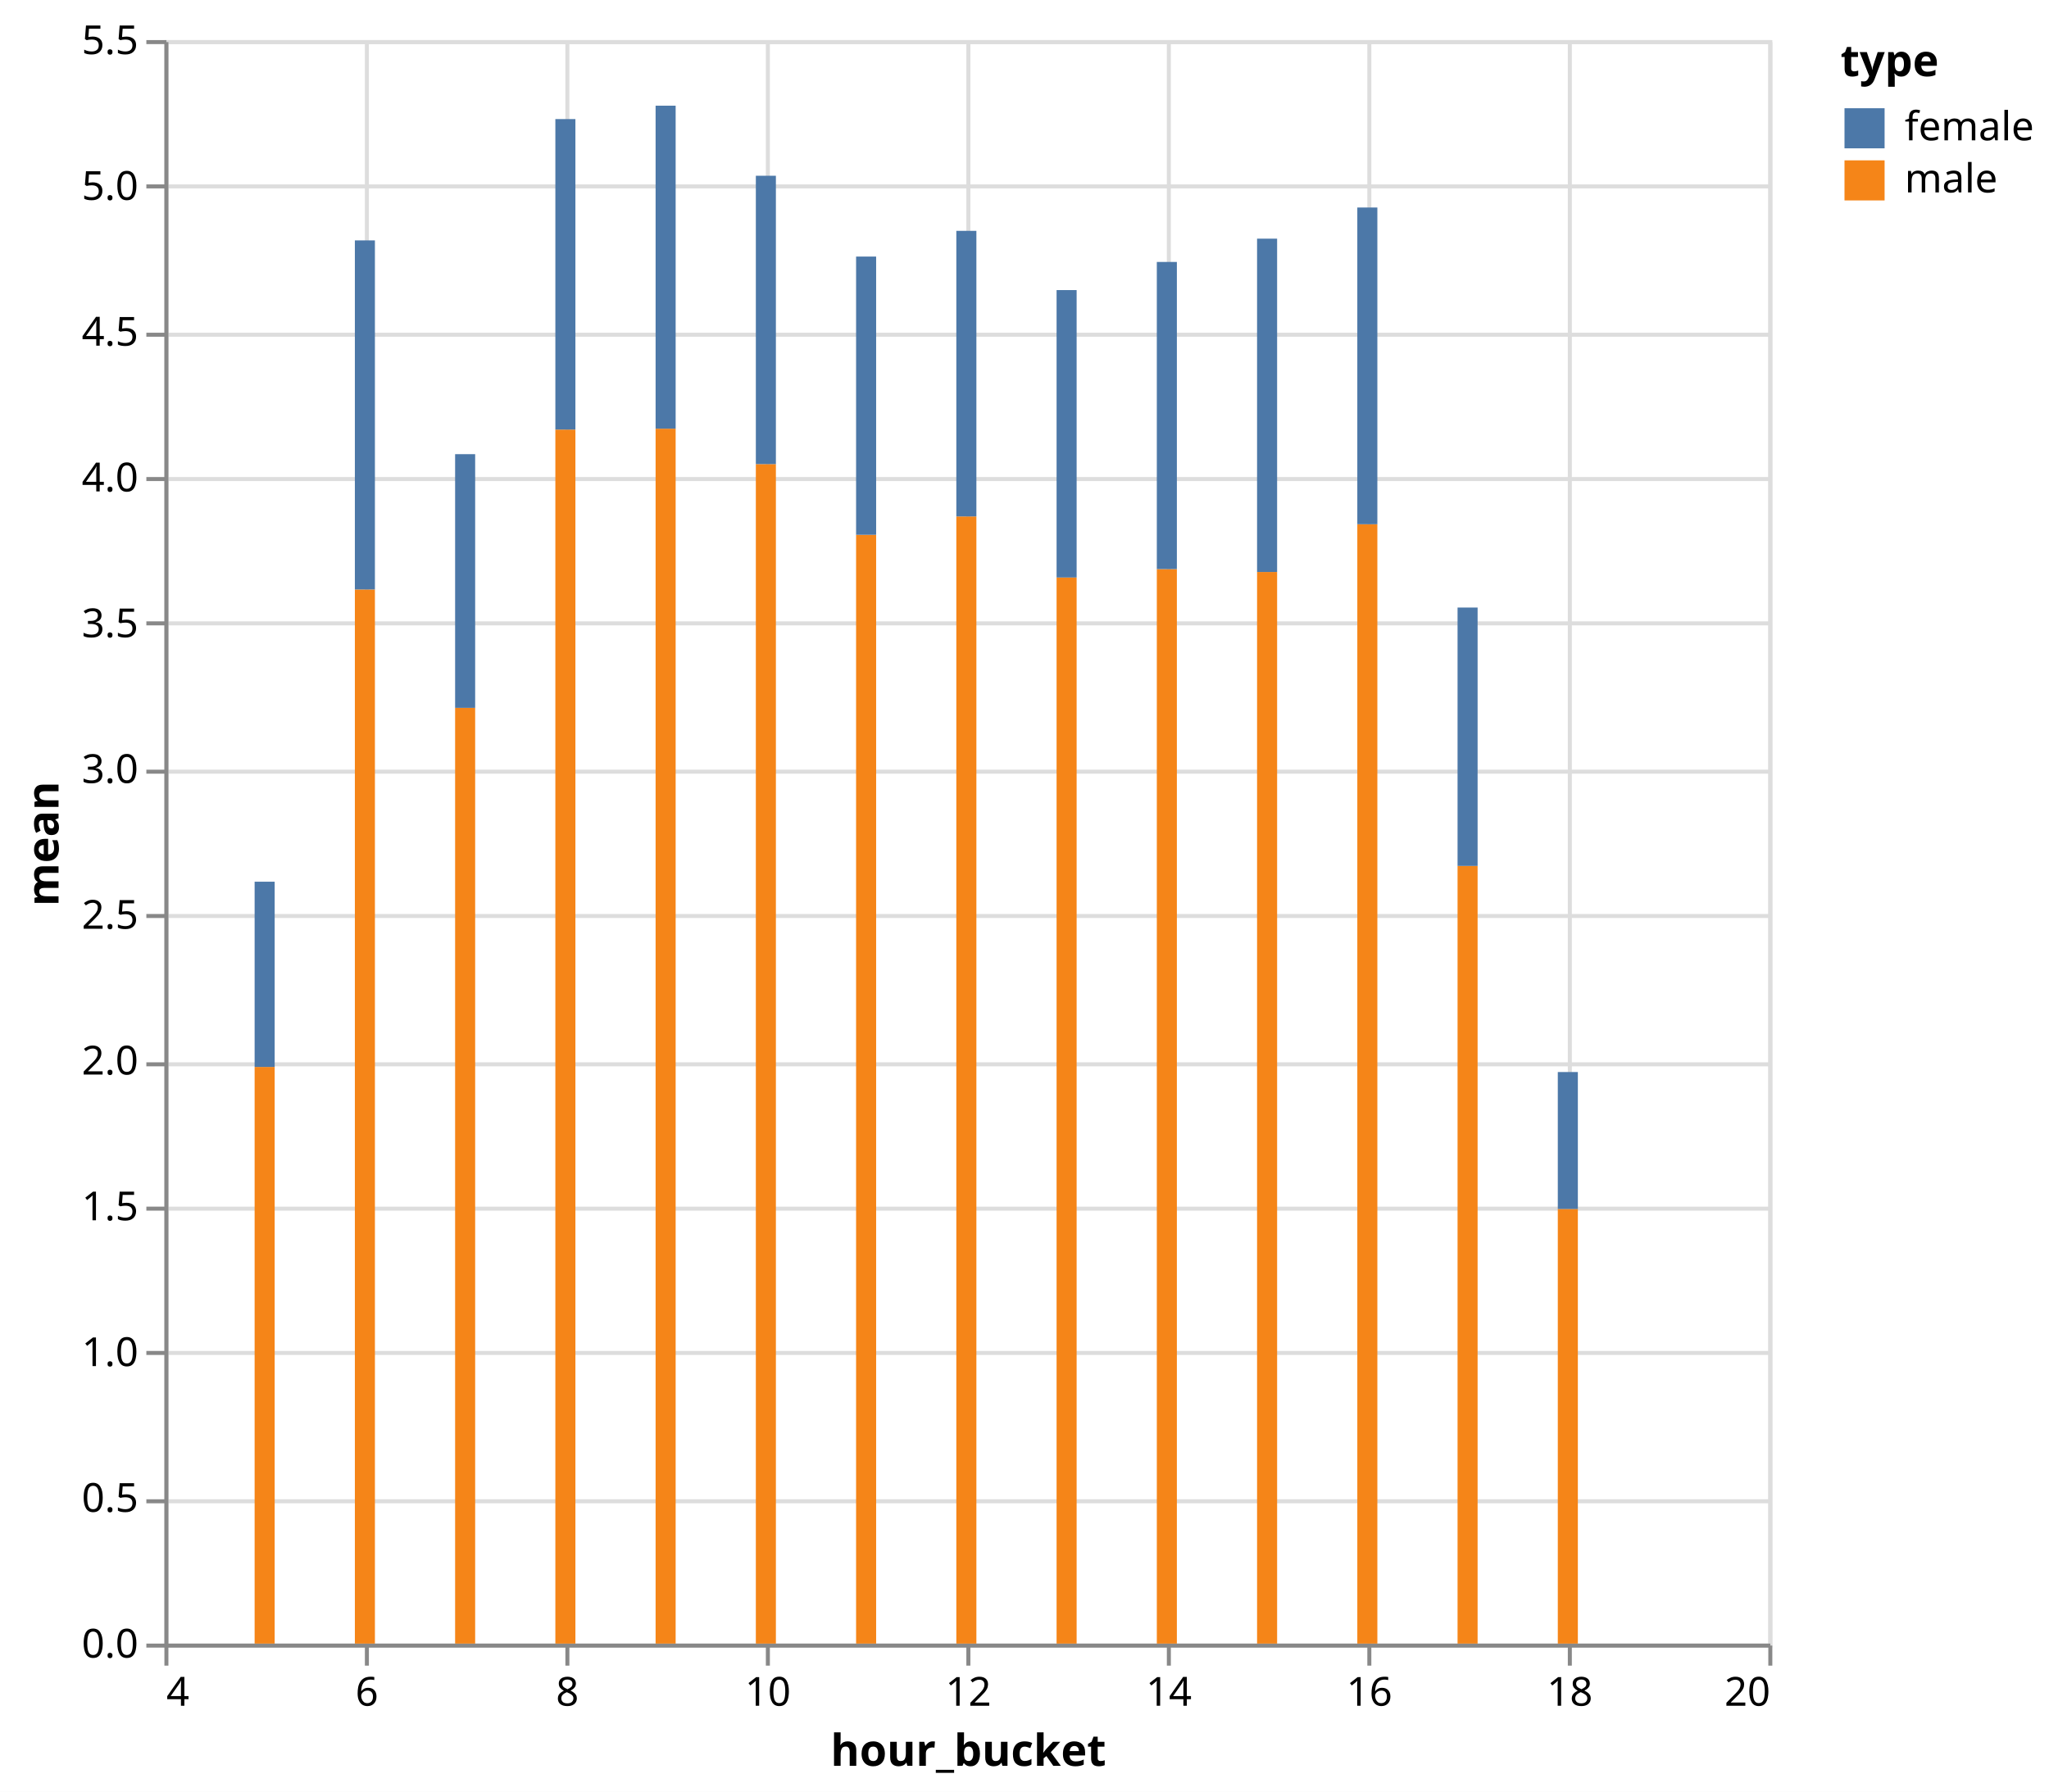
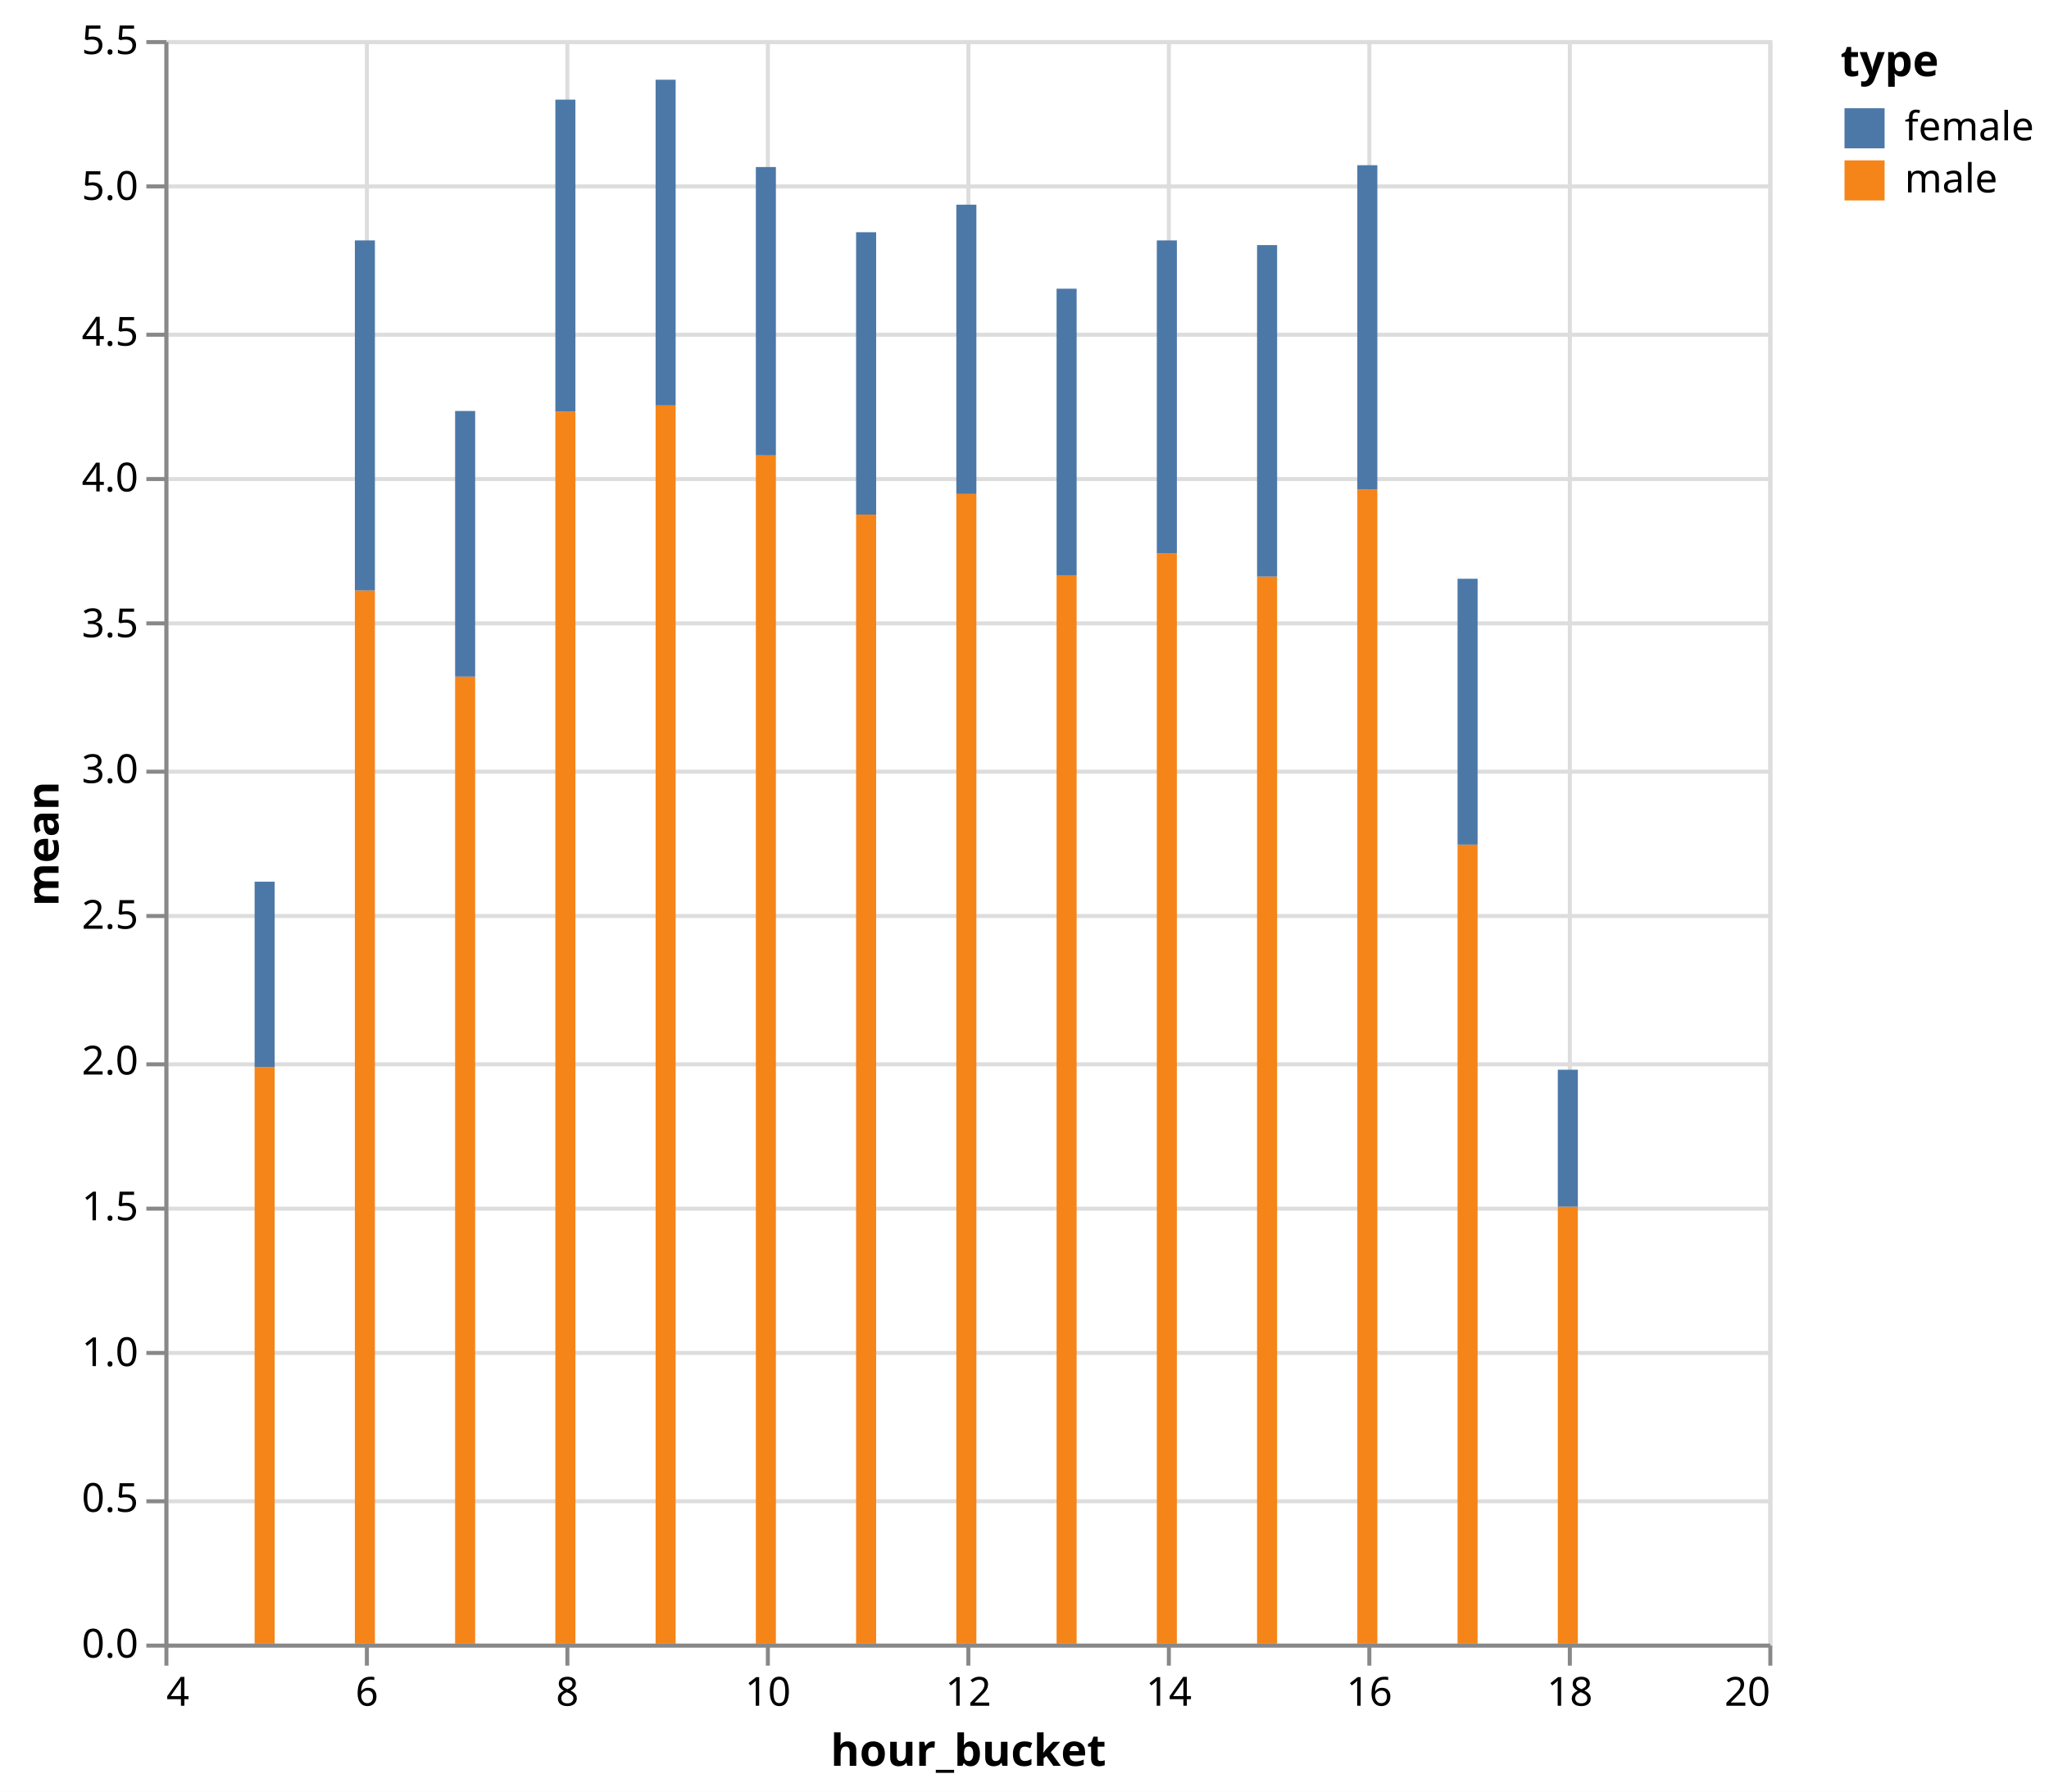
<svg xmlns="http://www.w3.org/2000/svg" version="1.1" class="marks" width="511" height="447" viewBox="0 0 511 447">
  <rect width="511" height="447" fill="white" />
  <g fill="none" stroke-miterlimit="10" transform="translate(41,10)">
    <g class="mark-group role-frame root" role="graphics-object" aria-roledescription="group mark container">
      <g transform="translate(0,0)">
        <path class="background" aria-hidden="true" d="M0.5,0.5h400v400h-400Z" stroke="#ddd" />
        <g>
          <g class="mark-group role-axis" aria-hidden="true">
            <g transform="translate(0.5,400.5)">
              <path class="background" aria-hidden="true" d="M0,0h0v0h0Z" pointer-events="none" />
              <g>
                <g class="mark-rule role-axis-grid" pointer-events="none">
                  <line transform="translate(0,-400)" x2="0" y2="400" stroke="#ddd" stroke-width="1" opacity="1" />
                  <line transform="translate(50,-400)" x2="0" y2="400" stroke="#ddd" stroke-width="1" opacity="1" />
                  <line transform="translate(100,-400)" x2="0" y2="400" stroke="#ddd" stroke-width="1" opacity="1" />
                  <line transform="translate(150,-400)" x2="0" y2="400" stroke="#ddd" stroke-width="1" opacity="1" />
                  <line transform="translate(200,-400)" x2="0" y2="400" stroke="#ddd" stroke-width="1" opacity="1" />
                  <line transform="translate(250,-400)" x2="0" y2="400" stroke="#ddd" stroke-width="1" opacity="1" />
                  <line transform="translate(300,-400)" x2="0" y2="400" stroke="#ddd" stroke-width="1" opacity="1" />
                  <line transform="translate(350,-400)" x2="0" y2="400" stroke="#ddd" stroke-width="1" opacity="1" />
                  <line transform="translate(400,-400)" x2="0" y2="400" stroke="#ddd" stroke-width="1" opacity="1" />
                </g>
              </g>
              <path class="foreground" aria-hidden="true" d="" pointer-events="none" display="none" />
            </g>
          </g>
          <g class="mark-group role-axis" aria-hidden="true">
            <g transform="translate(0.5,0.5)">
              <path class="background" aria-hidden="true" d="M0,0h0v0h0Z" pointer-events="none" />
              <g>
                <g class="mark-rule role-axis-grid" pointer-events="none">
                  <line transform="translate(0,400)" x2="400" y2="0" stroke="#ddd" stroke-width="1" opacity="1" />
                  <line transform="translate(0,364)" x2="400" y2="0" stroke="#ddd" stroke-width="1" opacity="1" />
                  <line transform="translate(0,327)" x2="400" y2="0" stroke="#ddd" stroke-width="1" opacity="1" />
                  <line transform="translate(0,291)" x2="400" y2="0" stroke="#ddd" stroke-width="1" opacity="1" />
                  <line transform="translate(0,255)" x2="400" y2="0" stroke="#ddd" stroke-width="1" opacity="1" />
                  <line transform="translate(0,218)" x2="400" y2="0" stroke="#ddd" stroke-width="1" opacity="1" />
                  <line transform="translate(0,182)" x2="400" y2="0" stroke="#ddd" stroke-width="1" opacity="1" />
                  <line transform="translate(0,145)" x2="400" y2="0" stroke="#ddd" stroke-width="1" opacity="1" />
                  <line transform="translate(0,109)" x2="400" y2="0" stroke="#ddd" stroke-width="1" opacity="1" />
                  <line transform="translate(0,73)" x2="400" y2="0" stroke="#ddd" stroke-width="1" opacity="1" />
                  <line transform="translate(0,36)" x2="400" y2="0" stroke="#ddd" stroke-width="1" opacity="1" />
                  <line transform="translate(0,0)" x2="400" y2="0" stroke="#ddd" stroke-width="1" opacity="1" />
                </g>
              </g>
              <path class="foreground" aria-hidden="true" d="" pointer-events="none" display="none" />
            </g>
          </g>
          <g class="mark-group role-axis" role="graphics-symbol" aria-roledescription="axis" aria-label="X-axis titled 'hour_bucket' for a linear scale with values from 4 to 20">
            <g transform="translate(0.5,400.5)">
              <path class="background" aria-hidden="true" d="M0,0h0v0h0Z" pointer-events="none" />
              <g>
                <g class="mark-rule role-axis-tick" pointer-events="none">
                  <line transform="translate(0,0)" x2="0" y2="5" stroke="#888" stroke-width="1" opacity="1" />
                  <line transform="translate(50,0)" x2="0" y2="5" stroke="#888" stroke-width="1" opacity="1" />
                  <line transform="translate(100,0)" x2="0" y2="5" stroke="#888" stroke-width="1" opacity="1" />
                  <line transform="translate(150,0)" x2="0" y2="5" stroke="#888" stroke-width="1" opacity="1" />
                  <line transform="translate(200,0)" x2="0" y2="5" stroke="#888" stroke-width="1" opacity="1" />
                  <line transform="translate(250,0)" x2="0" y2="5" stroke="#888" stroke-width="1" opacity="1" />
                  <line transform="translate(300,0)" x2="0" y2="5" stroke="#888" stroke-width="1" opacity="1" />
                  <line transform="translate(350,0)" x2="0" y2="5" stroke="#888" stroke-width="1" opacity="1" />
                  <line transform="translate(400,0)" x2="0" y2="5" stroke="#888" stroke-width="1" opacity="1" />
                </g>
                <g class="mark-text role-axis-label" pointer-events="none">
                  <text text-anchor="start" transform="translate(0,15)" font-family="sans-serif" font-size="10px" fill="#000" opacity="1">4</text>
                  <text text-anchor="middle" transform="translate(50,15)" font-family="sans-serif" font-size="10px" fill="#000" opacity="1">6</text>
                  <text text-anchor="middle" transform="translate(100,15)" font-family="sans-serif" font-size="10px" fill="#000" opacity="1">8</text>
                  <text text-anchor="middle" transform="translate(150,15)" font-family="sans-serif" font-size="10px" fill="#000" opacity="1">10</text>
                  <text text-anchor="middle" transform="translate(200,15)" font-family="sans-serif" font-size="10px" fill="#000" opacity="1">12</text>
                  <text text-anchor="middle" transform="translate(250,15)" font-family="sans-serif" font-size="10px" fill="#000" opacity="1">14</text>
                  <text text-anchor="middle" transform="translate(300,15)" font-family="sans-serif" font-size="10px" fill="#000" opacity="1">16</text>
                  <text text-anchor="middle" transform="translate(350,15)" font-family="sans-serif" font-size="10px" fill="#000" opacity="1">18</text>
                  <text text-anchor="end" transform="translate(400,15)" font-family="sans-serif" font-size="10px" fill="#000" opacity="1">20</text>
                </g>
                <g class="mark-rule role-axis-domain" pointer-events="none">
                  <line transform="translate(0,0)" x2="400" y2="0" stroke="#888" stroke-width="1" opacity="1" />
                </g>
                <g class="mark-text role-axis-title" pointer-events="none">
                  <text text-anchor="middle" transform="translate(200,30)" font-family="sans-serif" font-size="11px" font-weight="bold" fill="#000" opacity="1">hour_bucket</text>
                </g>
              </g>
              <path class="foreground" aria-hidden="true" d="" pointer-events="none" display="none" />
            </g>
          </g>
          <g class="mark-group role-axis" role="graphics-symbol" aria-roledescription="axis" aria-label="Y-axis titled 'mean' for a linear scale with values from 0 to 6">
            <g transform="translate(0.5,0.5)">
              <path class="background" aria-hidden="true" d="M0,0h0v0h0Z" pointer-events="none" />
              <g>
                <g class="mark-rule role-axis-tick" pointer-events="none">
                  <line transform="translate(0,400)" x2="-5" y2="0" stroke="#888" stroke-width="1" opacity="1" />
                  <line transform="translate(0,364)" x2="-5" y2="0" stroke="#888" stroke-width="1" opacity="1" />
                  <line transform="translate(0,327)" x2="-5" y2="0" stroke="#888" stroke-width="1" opacity="1" />
                  <line transform="translate(0,291)" x2="-5" y2="0" stroke="#888" stroke-width="1" opacity="1" />
                  <line transform="translate(0,255)" x2="-5" y2="0" stroke="#888" stroke-width="1" opacity="1" />
                  <line transform="translate(0,218)" x2="-5" y2="0" stroke="#888" stroke-width="1" opacity="1" />
                  <line transform="translate(0,182)" x2="-5" y2="0" stroke="#888" stroke-width="1" opacity="1" />
                  <line transform="translate(0,145)" x2="-5" y2="0" stroke="#888" stroke-width="1" opacity="1" />
                  <line transform="translate(0,109)" x2="-5" y2="0" stroke="#888" stroke-width="1" opacity="1" />
                  <line transform="translate(0,73)" x2="-5" y2="0" stroke="#888" stroke-width="1" opacity="1" />
                  <line transform="translate(0,36)" x2="-5" y2="0" stroke="#888" stroke-width="1" opacity="1" />
                  <line transform="translate(0,0)" x2="-5" y2="0" stroke="#888" stroke-width="1" opacity="1" />
                </g>
                <g class="mark-text role-axis-label" pointer-events="none">
                  <text text-anchor="end" transform="translate(-7,403)" font-family="sans-serif" font-size="10px" fill="#000" opacity="1">0.0</text>
                  <text text-anchor="end" transform="translate(-7,366.6364)" font-family="sans-serif" font-size="10px" fill="#000" opacity="1">0.5</text>
                  <text text-anchor="end" transform="translate(-7,330.2727)" font-family="sans-serif" font-size="10px" fill="#000" opacity="1">1.0</text>
                  <text text-anchor="end" transform="translate(-7,293.9091)" font-family="sans-serif" font-size="10px" fill="#000" opacity="1">1.5</text>
                  <text text-anchor="end" transform="translate(-7,257.5455)" font-family="sans-serif" font-size="10px" fill="#000" opacity="1">2.0</text>
                  <text text-anchor="end" transform="translate(-7,221.1818)" font-family="sans-serif" font-size="10px" fill="#000" opacity="1">2.5</text>
                  <text text-anchor="end" transform="translate(-7,184.8182)" font-family="sans-serif" font-size="10px" fill="#000" opacity="1">3.0</text>
                  <text text-anchor="end" transform="translate(-7,148.4545)" font-family="sans-serif" font-size="10px" fill="#000" opacity="1">3.5</text>
                  <text text-anchor="end" transform="translate(-7,112.0909)" font-family="sans-serif" font-size="10px" fill="#000" opacity="1">4.0</text>
                  <text text-anchor="end" transform="translate(-7,75.72727)" font-family="sans-serif" font-size="10px" fill="#000" opacity="1">4.5</text>
                  <text text-anchor="end" transform="translate(-7,39.36364)" font-family="sans-serif" font-size="10px" fill="#000" opacity="1">5.0</text>
                  <text text-anchor="end" transform="translate(-7,3)" font-family="sans-serif" font-size="10px" fill="#000" opacity="1">5.5</text>
                </g>
                <g class="mark-rule role-axis-domain" pointer-events="none">
                  <line transform="translate(0,400)" x2="0" y2="-400" stroke="#888" stroke-width="1" opacity="1" />
                </g>
                <g class="mark-text role-axis-title" pointer-events="none">
                  <text text-anchor="middle" transform="translate(-24.90137,200) rotate(-90) translate(0,-2)" font-family="sans-serif" font-size="11px" font-weight="bold" fill="#000" opacity="1">mean</text>
                </g>
              </g>
              <path class="foreground" aria-hidden="true" d="" pointer-events="none" display="none" />
            </g>
          </g>
          <g class="mark-rect role-mark marks" role="graphics-object" aria-roledescription="rect mark container">
            <path aria-label="hour_bucket: 5; mean: 1.97790055249; type: male" role="graphics-symbol" aria-roledescription="bar" d="M22.5,256.153h5v143.847h-5Z" fill="#f58518" />
-             <path aria-label="hour_bucket: 6; mean: 3.6156462585; type: male" role="graphics-symbol" aria-roledescription="bar" d="M47.5,137.044h5v262.956h-5Z" fill="#f58518" />
-             <path aria-label="hour_bucket: 7; mean: 3.20956719818; type: male" role="graphics-symbol" aria-roledescription="bar" d="M72.5,166.577h5v233.423h-5Z" fill="#f58518" />
-             <path aria-label="hour_bucket: 8; mean: 4.1641025641; type: male" role="graphics-symbol" aria-roledescription="bar" d="M97.5,97.156h5v302.844h-5Z" fill="#f58518" />
-             <path aria-label="hour_bucket: 9; mean: 4.1671875; type: male" role="graphics-symbol" aria-roledescription="bar" d="M122.5,96.932h5v303.068h-5Z" fill="#f58518" />
-             <path aria-label="hour_bucket: 10; mean: 4.04566929134; type: male" role="graphics-symbol" aria-roledescription="bar" d="M147.5,105.77h5v294.23h-5Z" fill="#f58518" />
-             <path aria-label="hour_bucket: 11; mean: 3.8031496063; type: male" role="graphics-symbol" aria-roledescription="bar" d="M172.5,123.407h5v276.593h-5Z" fill="#f58518" />
-             <path aria-label="hour_bucket: 12; mean: 3.86614173228; type: male" role="graphics-symbol" aria-roledescription="bar" d="M197.5,118.826h5v281.174h-5Z" fill="#f58518" />
-             <path aria-label="hour_bucket: 13; mean: 3.65669291339; type: male" role="graphics-symbol" aria-roledescription="bar" d="M222.5,134.059h5v265.941h-5Z" fill="#f58518" />
-             <path aria-label="hour_bucket: 14; mean: 3.68553459119; type: male" role="graphics-symbol" aria-roledescription="bar" d="M247.5,131.961h5v268.039h-5Z" fill="#f58518" />
-             <path aria-label="hour_bucket: 15; mean: 3.67559055118; type: male" role="graphics-symbol" aria-roledescription="bar" d="M272.5,132.684h5v267.316h-5Z" fill="#f58518" />
-             <path aria-label="hour_bucket: 16; mean: 3.83937823834; type: male" role="graphics-symbol" aria-roledescription="bar" d="M297.5,120.772h5v279.228h-5Z" fill="#f58518" />
-             <path aria-label="hour_bucket: 17; mean: 2.66738197425; type: male" role="graphics-symbol" aria-roledescription="bar" d="M322.5,206.009h5v193.991h-5Z" fill="#f58518" />
-             <path aria-label="hour_bucket: 18; mean: 1.4907651715; type: male" role="graphics-symbol" aria-roledescription="bar" d="M347.5,291.581h5v108.419h-5Z" fill="#f58518" />
+             <path aria-label="hour_bucket: 6; mean: 3.61224489796; type: male" role="graphics-symbol" aria-roledescription="bar" d="M47.5,137.291h5v262.709h-5Z" fill="#f58518" />
+             <path aria-label="hour_bucket: 7; mean: 3.31662870159; type: male" role="graphics-symbol" aria-roledescription="bar" d="M72.5,158.791h5v241.209h-5Z" fill="#f58518" />
+             <path aria-label="hour_bucket: 8; mean: 4.22564102564; type: male" role="graphics-symbol" aria-roledescription="bar" d="M97.5,92.681h5v307.319h-5Z" fill="#f58518" />
+             <path aria-label="hour_bucket: 9; mean: 4.246875; type: male" role="graphics-symbol" aria-roledescription="bar" d="M122.5,91.136h5v308.864h-5Z" fill="#f58518" />
+             <path aria-label="hour_bucket: 10; mean: 4.07559055118; type: male" role="graphics-symbol" aria-roledescription="bar" d="M147.5,103.593h5v296.407h-5Z" fill="#f58518" />
+             <path aria-label="hour_bucket: 11; mean: 3.87244094488; type: male" role="graphics-symbol" aria-roledescription="bar" d="M172.5,118.368h5v281.632h-5Z" fill="#f58518" />
+             <path aria-label="hour_bucket: 12; mean: 3.94330708661; type: male" role="graphics-symbol" aria-roledescription="bar" d="M197.5,113.214h5v286.786h-5Z" fill="#f58518" />
+             <path aria-label="hour_bucket: 13; mean: 3.66456692913; type: male" role="graphics-symbol" aria-roledescription="bar" d="M222.5,133.486h5v266.514h-5Z" fill="#f58518" />
+             <path aria-label="hour_bucket: 14; mean: 3.73899371069; type: male" role="graphics-symbol" aria-roledescription="bar" d="M247.5,128.073h5v271.927h-5Z" fill="#f58518" />
+             <path aria-label="hour_bucket: 15; mean: 3.65984251969; type: male" role="graphics-symbol" aria-roledescription="bar" d="M272.5,133.83h5v266.17h-5Z" fill="#f58518" />
+             <path aria-label="hour_bucket: 16; mean: 3.9585492228; type: male" role="graphics-symbol" aria-roledescription="bar" d="M297.5,112.106h5v287.894h-5Z" fill="#f58518" />
+             <path aria-label="hour_bucket: 17; mean: 2.74034334764; type: male" role="graphics-symbol" aria-roledescription="bar" d="M322.5,200.702h5v199.298h-5Z" fill="#f58518" />
+             <path aria-label="hour_bucket: 18; mean: 1.49868073879; type: male" role="graphics-symbol" aria-roledescription="bar" d="M347.5,291.005h5v108.995h-5Z" fill="#f58518" />
            <path aria-label="hour_bucket: 5; mean: 0.635359116022; type: female" role="graphics-symbol" aria-roledescription="bar" d="M22.5,209.945h5v46.208h-5Z" fill="#4c78a8" />
-             <path aria-label="hour_bucket: 6; mean: 1.19727891156; type: female" role="graphics-symbol" aria-roledescription="bar" d="M47.5,49.969h5v87.075h-5Z" fill="#4c78a8" />
-             <path aria-label="hour_bucket: 7; mean: 0.870159453303; type: female" role="graphics-symbol" aria-roledescription="bar" d="M72.5,103.293h5v63.284h-5Z" fill="#4c78a8" />
-             <path aria-label="hour_bucket: 8; mean: 1.06495726496; type: female" role="graphics-symbol" aria-roledescription="bar" d="M97.5,19.705h5v77.451h-5Z" fill="#4c78a8" />
-             <path aria-label="hour_bucket: 9; mean: 1.1078125; type: female" role="graphics-symbol" aria-roledescription="bar" d="M122.5,16.364h5v80.568h-5Z" fill="#4c78a8" />
-             <path aria-label="hour_bucket: 10; mean: 0.988976377953; type: female" role="graphics-symbol" aria-roledescription="bar" d="M147.5,33.844h5v71.926h-5Z" fill="#4c78a8" />
-             <path aria-label="hour_bucket: 11; mean: 0.954330708661; type: female" role="graphics-symbol" aria-roledescription="bar" d="M172.5,54.001h5v69.406h-5Z" fill="#4c78a8" />
-             <path aria-label="hour_bucket: 12; mean: 0.979527559055; type: female" role="graphics-symbol" aria-roledescription="bar" d="M197.5,47.588h5v71.238h-5Z" fill="#4c78a8" />
-             <path aria-label="hour_bucket: 13; mean: 0.985826771654; type: female" role="graphics-symbol" aria-roledescription="bar" d="M222.5,62.362h5v71.696h-5Z" fill="#4c78a8" />
-             <path aria-label="hour_bucket: 14; mean: 1.0534591195; type: female" role="graphics-symbol" aria-roledescription="bar" d="M247.5,55.346h5v76.615h-5Z" fill="#4c78a8" />
-             <path aria-label="hour_bucket: 15; mean: 1.14330708661; type: female" role="graphics-symbol" aria-roledescription="bar" d="M272.5,49.535h5v83.15h-5Z" fill="#4c78a8" />
-             <path aria-label="hour_bucket: 16; mean: 1.08635578584; type: female" role="graphics-symbol" aria-roledescription="bar" d="M297.5,41.765h5v79.008h-5Z" fill="#4c78a8" />
-             <path aria-label="hour_bucket: 17; mean: 0.886266094421; type: female" role="graphics-symbol" aria-roledescription="bar" d="M322.5,141.553h5v64.456h-5Z" fill="#4c78a8" />
-             <path aria-label="hour_bucket: 18; mean: 0.469656992084; type: female" role="graphics-symbol" aria-roledescription="bar" d="M347.5,257.424h5v34.157h-5Z" fill="#4c78a8" />
+             <path aria-label="hour_bucket: 6; mean: 1.20068027211; type: female" role="graphics-symbol" aria-roledescription="bar" d="M47.5,49.969h5v87.322h-5Z" fill="#4c78a8" />
+             <path aria-label="hour_bucket: 7; mean: 0.911161731207; type: female" role="graphics-symbol" aria-roledescription="bar" d="M72.5,92.524h5v66.266h-5Z" fill="#4c78a8" />
+             <path aria-label="hour_bucket: 8; mean: 1.07008547009; type: female" role="graphics-symbol" aria-roledescription="bar" d="M97.5,14.856h5v77.824h-5Z" fill="#4c78a8" />
+             <path aria-label="hour_bucket: 9; mean: 1.1171875; type: female" role="graphics-symbol" aria-roledescription="bar" d="M122.5,9.886h5v81.25h-5Z" fill="#4c78a8" />
+             <path aria-label="hour_bucket: 10; mean: 0.988976377953; type: female" role="graphics-symbol" aria-roledescription="bar" d="M147.5,31.668h5v71.926h-5Z" fill="#4c78a8" />
+             <path aria-label="hour_bucket: 11; mean: 0.968503937008; type: female" role="graphics-symbol" aria-roledescription="bar" d="M172.5,47.931h5v70.437h-5Z" fill="#4c78a8" />
+             <path aria-label="hour_bucket: 12; mean: 0.992125984252; type: female" role="graphics-symbol" aria-roledescription="bar" d="M197.5,41.059h5v72.155h-5Z" fill="#4c78a8" />
+             <path aria-label="hour_bucket: 13; mean: 0.982677165354; type: female" role="graphics-symbol" aria-roledescription="bar" d="M222.5,62.019h5v71.467h-5Z" fill="#4c78a8" />
+             <path aria-label="hour_bucket: 14; mean: 1.07389937107; type: female" role="graphics-symbol" aria-roledescription="bar" d="M247.5,49.971h5v78.102h-5Z" fill="#4c78a8" />
+             <path aria-label="hour_bucket: 15; mean: 1.13700787402; type: female" role="graphics-symbol" aria-roledescription="bar" d="M272.5,51.138h5v82.691h-5Z" fill="#4c78a8" />
+             <path aria-label="hour_bucket: 16; mean: 1.11226252159; type: female" role="graphics-symbol" aria-roledescription="bar" d="M297.5,31.214h5v80.892h-5Z" fill="#4c78a8" />
+             <path aria-label="hour_bucket: 17; mean: 0.912017167382; type: female" role="graphics-symbol" aria-roledescription="bar" d="M322.5,134.374h5v66.329h-5Z" fill="#4c78a8" />
+             <path aria-label="hour_bucket: 18; mean: 0.469656992084; type: female" role="graphics-symbol" aria-roledescription="bar" d="M347.5,256.848h5v34.157h-5Z" fill="#4c78a8" />
          </g>
          <g class="mark-group role-legend" role="graphics-symbol" aria-roledescription="legend" aria-label="Symbol legend titled 'type' for fill color with 2 values: female, male">
            <g transform="translate(418,0)">
              <path class="background" aria-hidden="true" d="M0,0h47v40h-47Z" pointer-events="none" />
              <g>
                <g class="mark-group role-legend-entry">
                  <g transform="translate(0,16)">
                    <path class="background" aria-hidden="true" d="M0,0h0v0h0Z" pointer-events="none" />
                    <g>
                      <g class="mark-group role-scope" role="graphics-object" aria-roledescription="group mark container">
                        <g transform="translate(0,0)">
                          <path class="background" aria-hidden="true" d="M0,0h46.015v11h-46.015Z" pointer-events="none" opacity="1" />
                          <g>
                            <g class="mark-symbol role-legend-symbol" pointer-events="none">
                              <path transform="translate(6,6)" d="M-5,-5h10v10h-10Z" fill="#4c78a8" stroke-width="1.5" opacity="1" />
                            </g>
                            <g class="mark-text role-legend-label" pointer-events="none">
                              <text text-anchor="start" transform="translate(16,9)" font-family="sans-serif" font-size="10px" fill="#000" opacity="1">female</text>
                            </g>
                          </g>
                          <path class="foreground" aria-hidden="true" d="" pointer-events="none" display="none" />
                        </g>
                        <g transform="translate(0,13)">
                          <path class="background" aria-hidden="true" d="M0,0h46.015v11h-46.015Z" pointer-events="none" opacity="1" />
                          <g>
                            <g class="mark-symbol role-legend-symbol" pointer-events="none">
                              <path transform="translate(6,6)" d="M-5,-5h10v10h-10Z" fill="#f58518" stroke-width="1.5" opacity="1" />
                            </g>
                            <g class="mark-text role-legend-label" pointer-events="none">
                              <text text-anchor="start" transform="translate(16,9)" font-family="sans-serif" font-size="10px" fill="#000" opacity="1">male</text>
                            </g>
                          </g>
                          <path class="foreground" aria-hidden="true" d="" pointer-events="none" display="none" />
                        </g>
                      </g>
                    </g>
                    <path class="foreground" aria-hidden="true" d="" pointer-events="none" display="none" />
                  </g>
                </g>
                <g class="mark-text role-legend-title" pointer-events="none">
                  <text text-anchor="start" transform="translate(0,9)" font-family="sans-serif" font-size="11px" font-weight="bold" fill="#000" opacity="1">type</text>
                </g>
              </g>
              <path class="foreground" aria-hidden="true" d="" pointer-events="none" display="none" />
            </g>
          </g>
        </g>
        <path class="foreground" aria-hidden="true" d="" display="none" />
      </g>
    </g>
  </g>
</svg>
